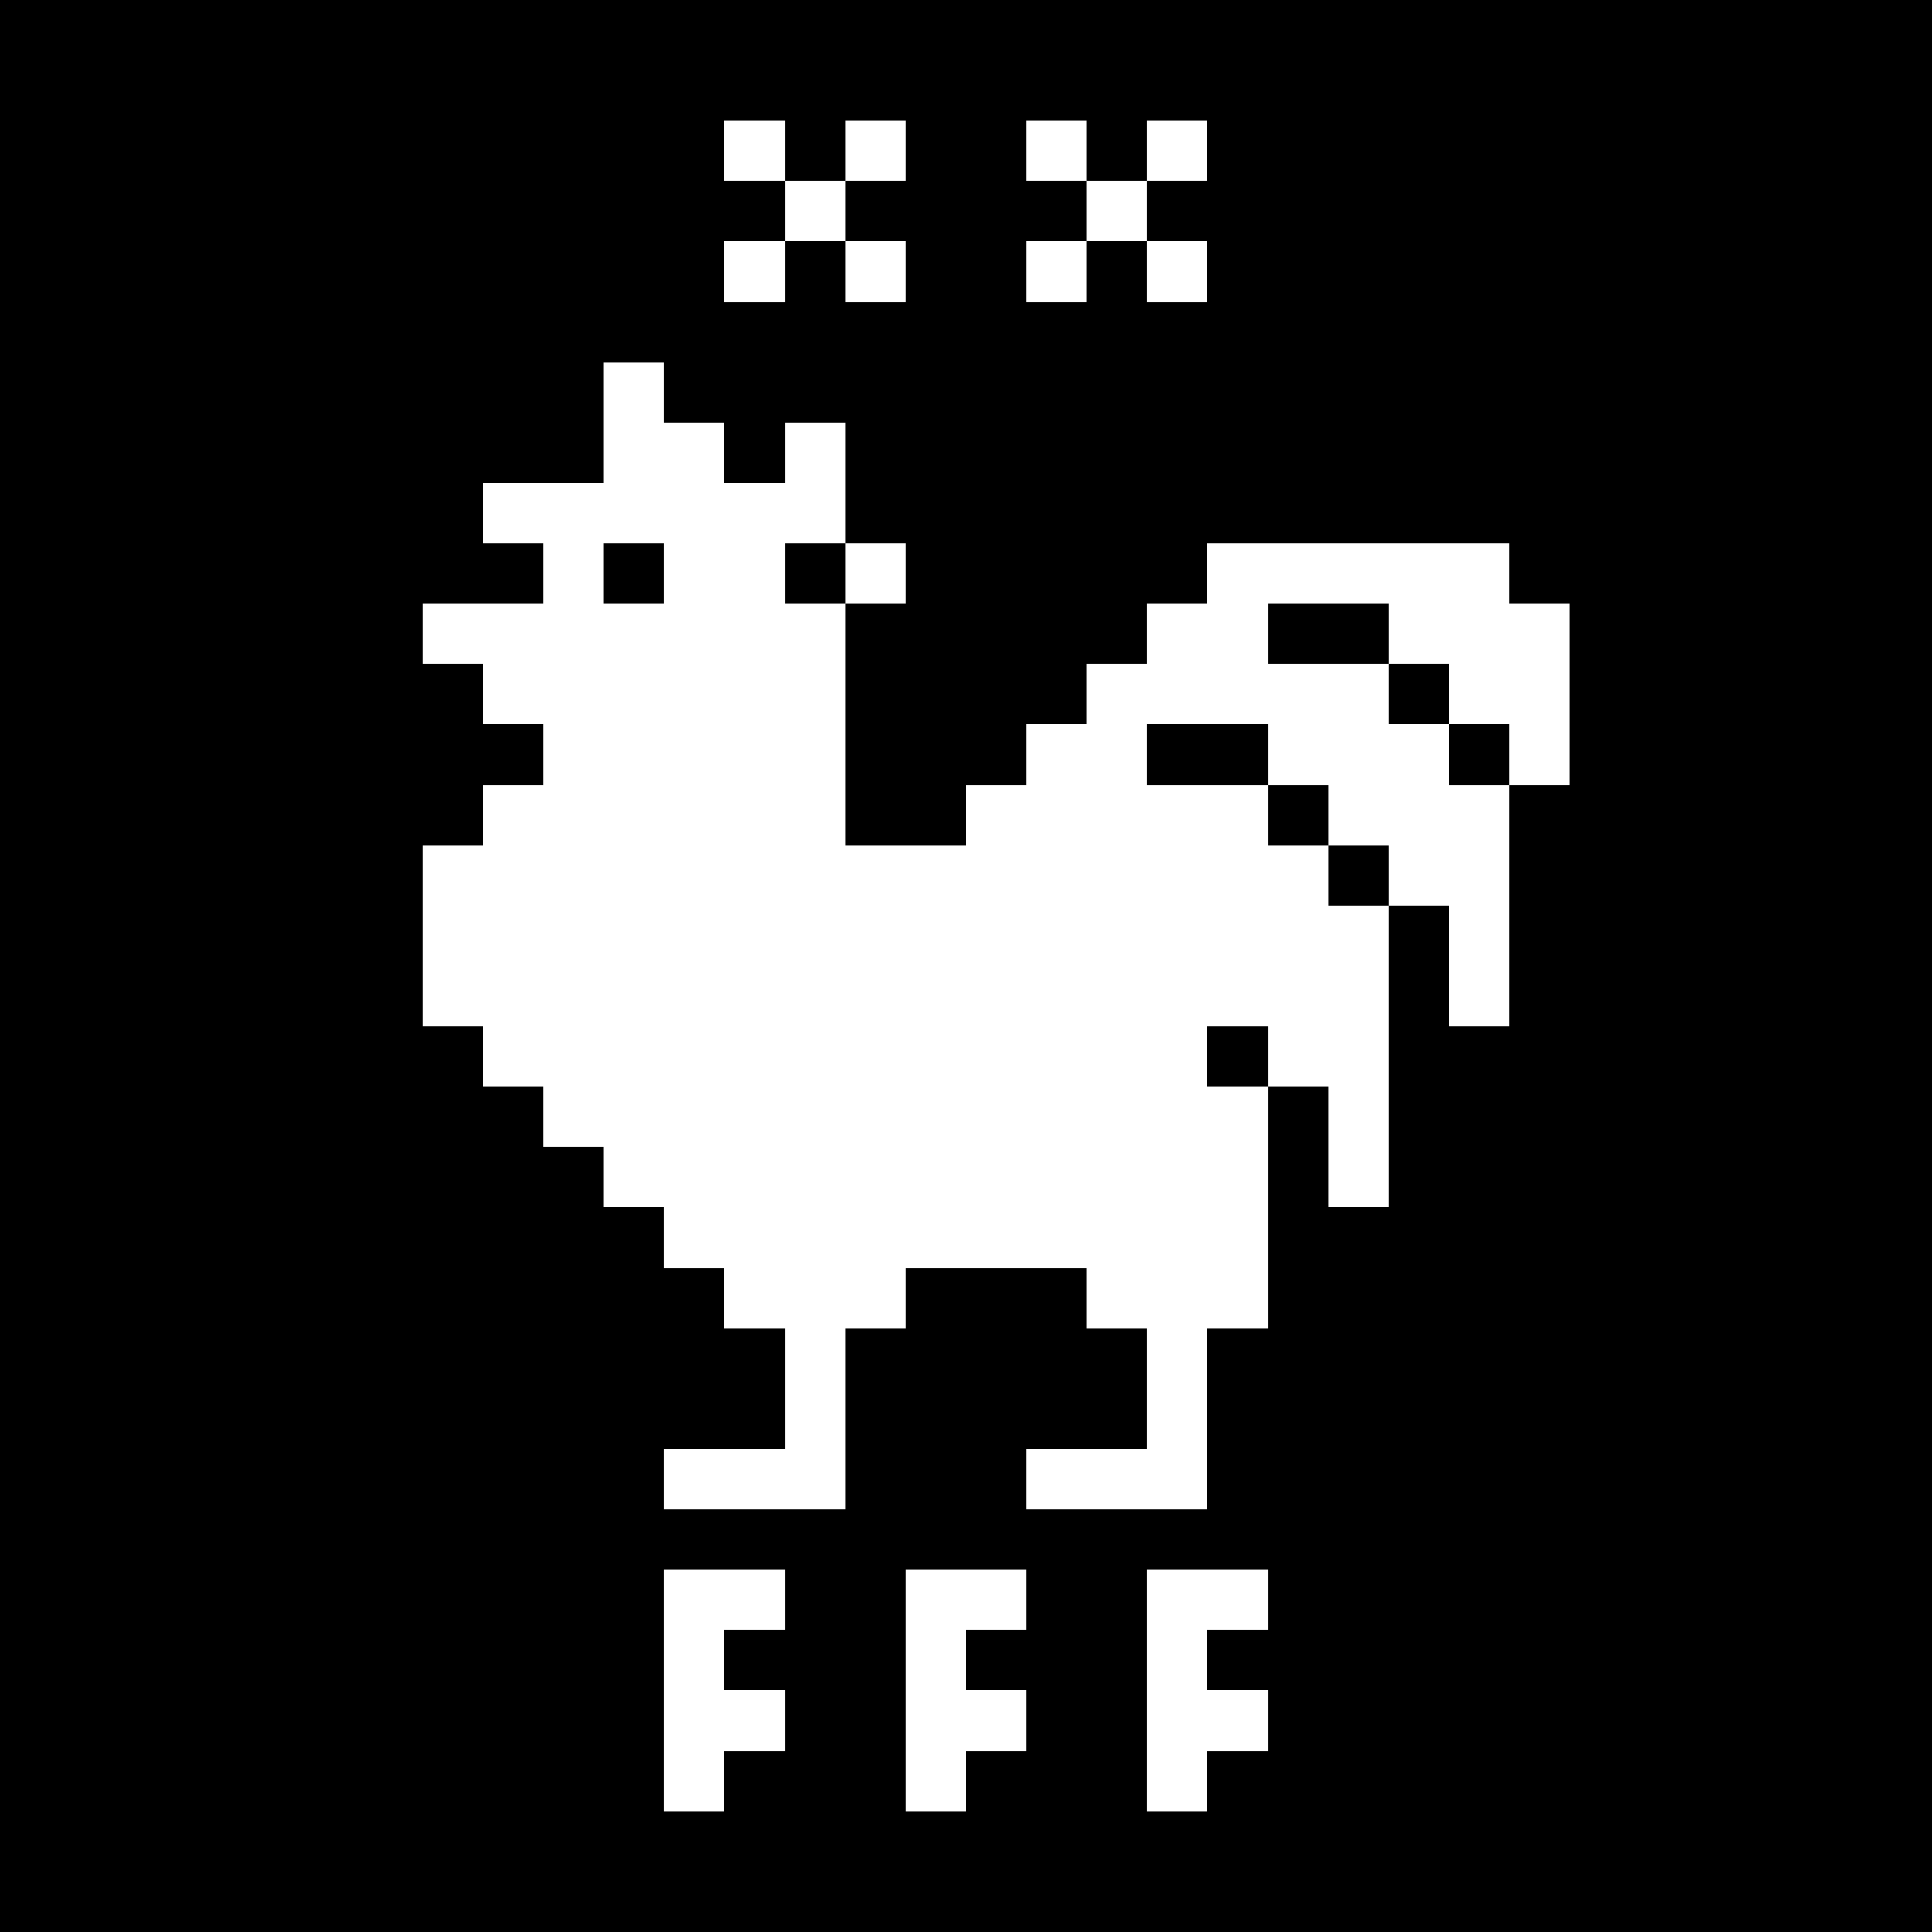
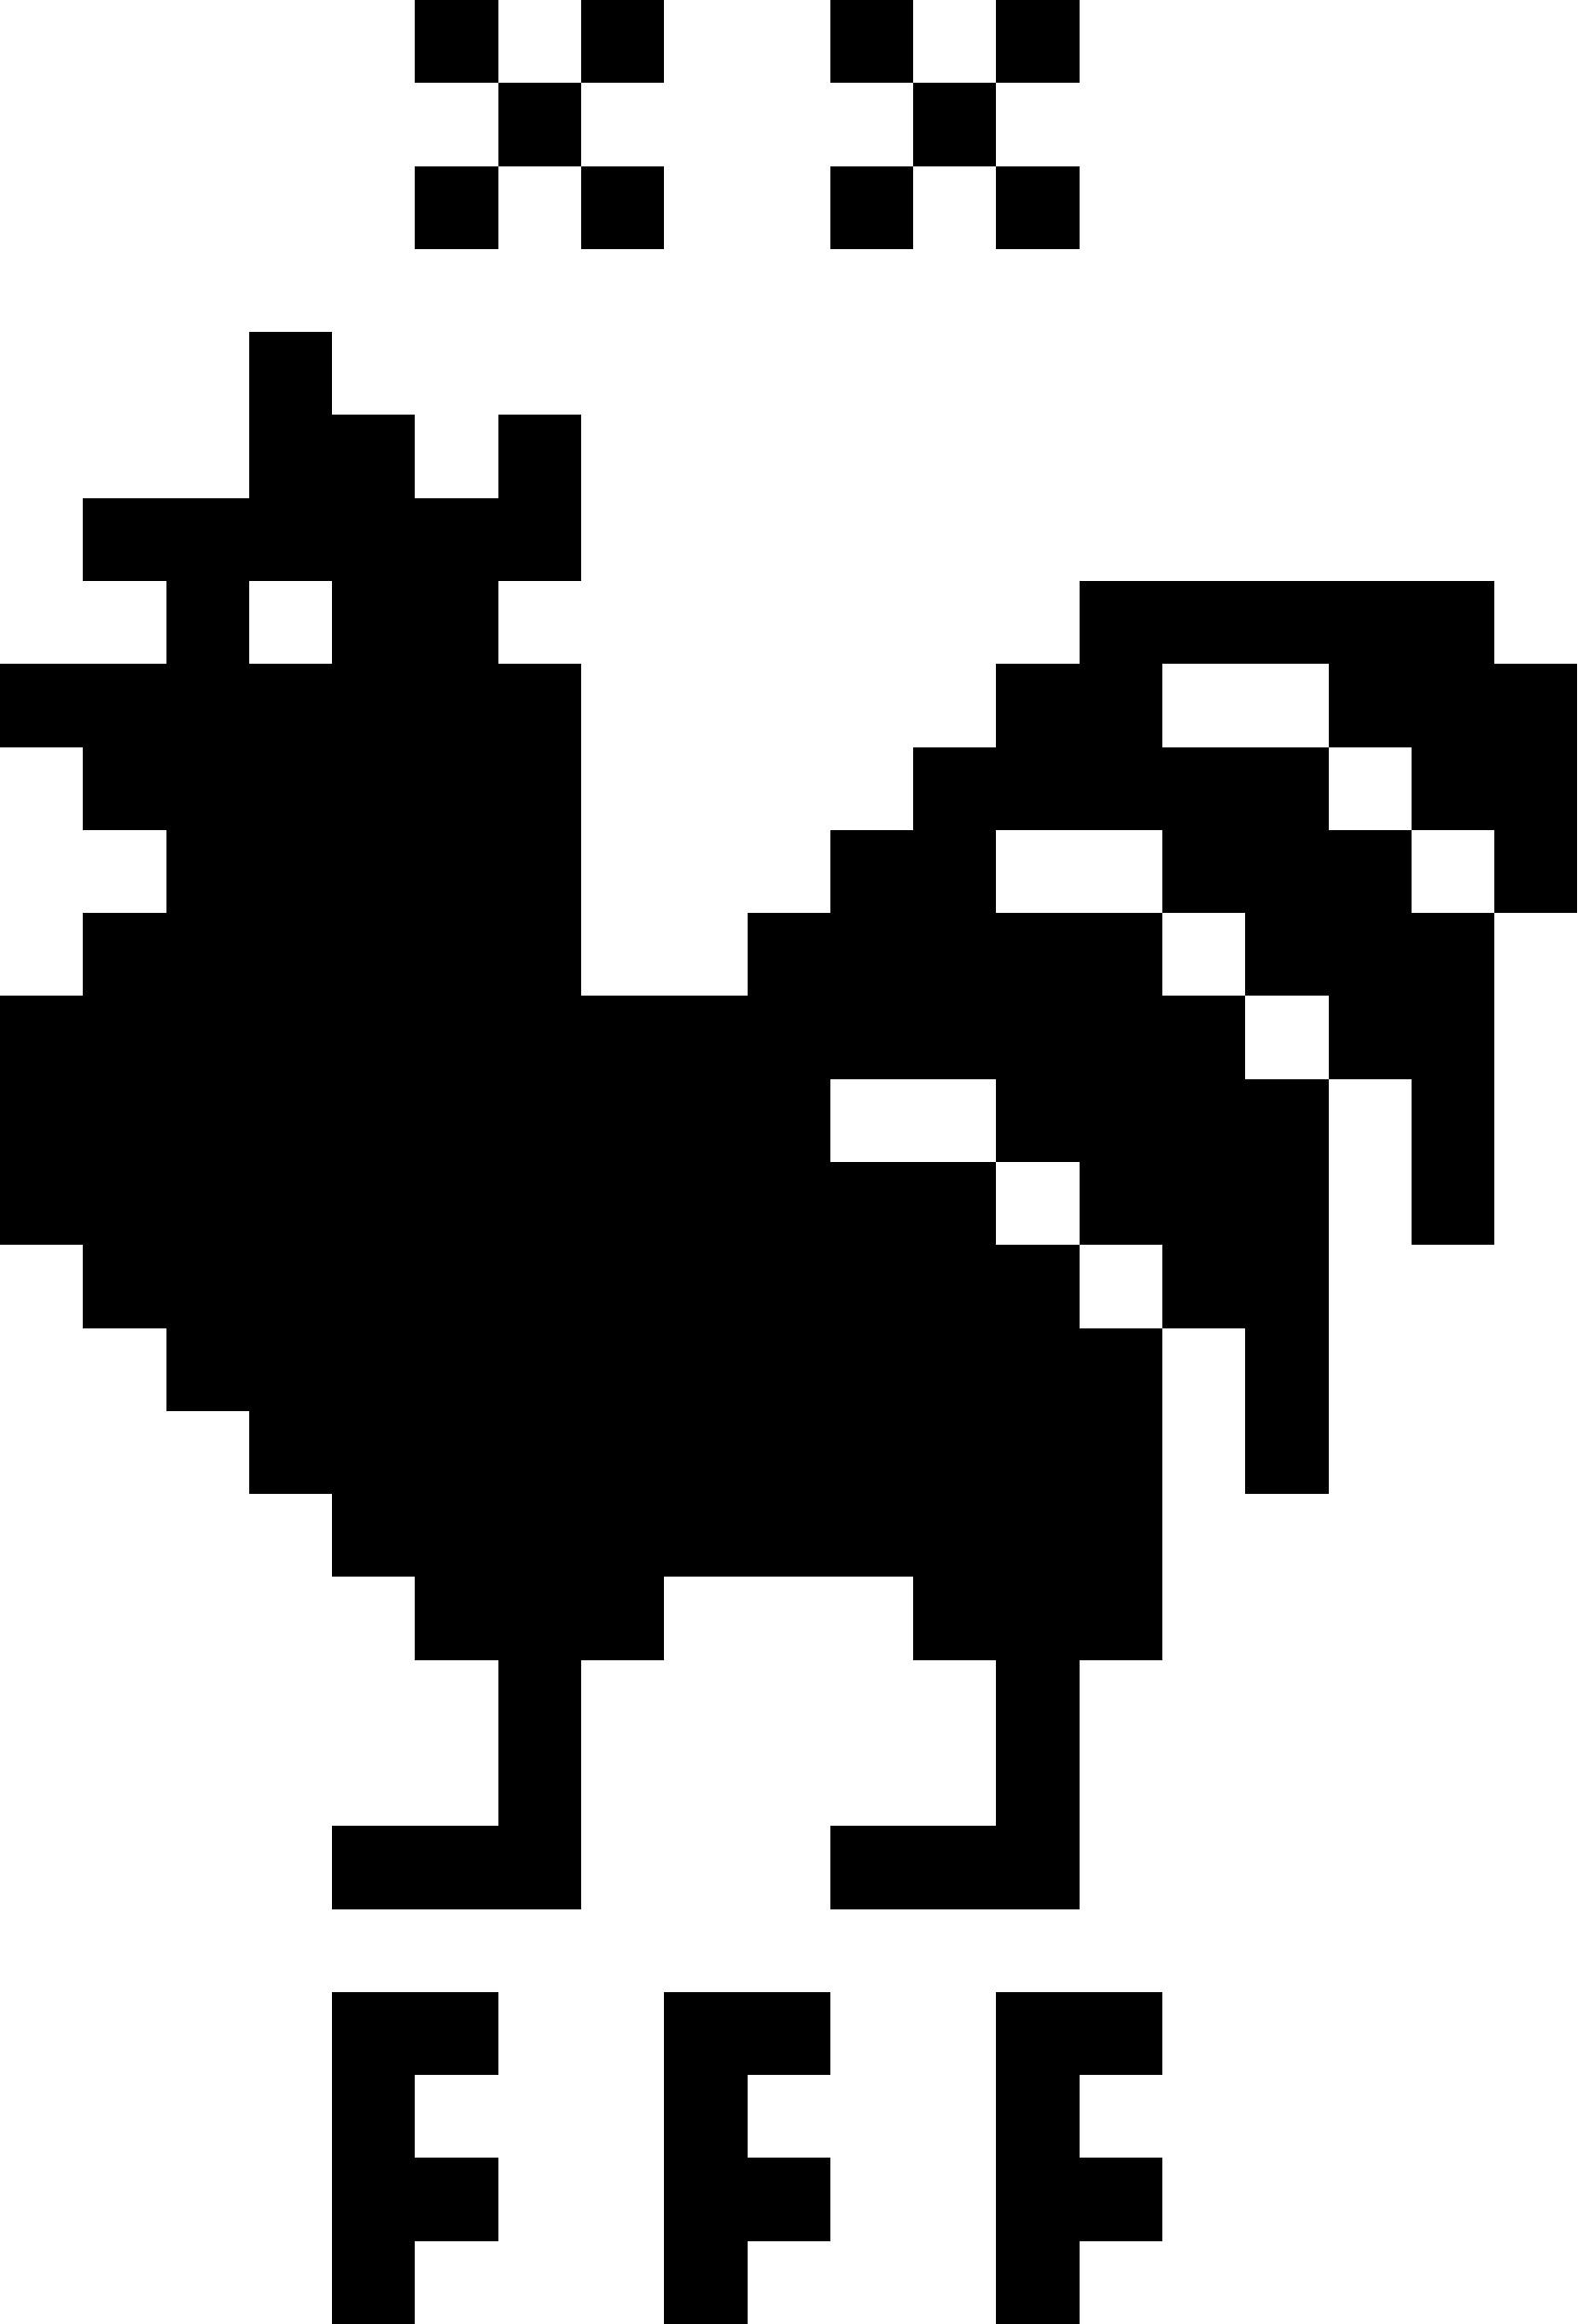
- <svg xmlns="http://www.w3.org/2000/svg" viewBox="0 0 32 32" shape-rendering="crispEdges" fill="#000000">
-   <rect x="0" y="31" width="1" height="1" />
-   <rect x="1" y="31" width="1" height="1" />
-   <rect x="2" y="31" width="1" height="1" />
-   <rect x="3" y="31" width="1" height="1" />
-   <rect x="4" y="31" width="1" height="1" />
-   <rect x="5" y="31" width="1" height="1" />
-   <rect x="6" y="31" width="1" height="1" />
-   <rect x="7" y="31" width="1" height="1" />
-   <rect x="8" y="31" width="1" height="1" />
-   <rect x="9" y="31" width="1" height="1" />
-   <rect x="10" y="31" width="1" height="1" />
-   <rect x="11" y="31" width="1" height="1" />
-   <rect x="12" y="31" width="1" height="1" />
-   <rect x="13" y="31" width="1" height="1" />
-   <rect x="14" y="31" width="1" height="1" />
-   <rect x="15" y="31" width="1" height="1" />
-   <rect x="16" y="31" width="1" height="1" />
-   <rect x="17" y="31" width="1" height="1" />
-   <rect x="18" y="31" width="1" height="1" />
-   <rect x="19" y="31" width="1" height="1" />
-   <rect x="20" y="31" width="1" height="1" />
-   <rect x="21" y="31" width="1" height="1" />
-   <rect x="22" y="31" width="1" height="1" />
-   <rect x="23" y="31" width="1" height="1" />
-   <rect x="24" y="31" width="1" height="1" />
-   <rect x="25" y="31" width="1" height="1" />
-   <rect x="26" y="31" width="1" height="1" />
-   <rect x="27" y="31" width="1" height="1" />
-   <rect x="28" y="31" width="1" height="1" />
-   <rect x="29" y="31" width="1" height="1" />
-   <rect x="30" y="31" width="1" height="1" />
-   <rect x="31" y="31" width="1" height="1" />
-   <rect x="0" y="0" width="1" height="1" />
-   <rect x="1" y="0" width="1" height="1" />
-   <rect x="2" y="0" width="1" height="1" />
-   <rect x="3" y="0" width="1" height="1" />
-   <rect x="4" y="0" width="1" height="1" />
+ <svg xmlns="http://www.w3.org/2000/svg" viewBox="0 0 19 28" shape-rendering="crispEdges" fill="#000000">
  <rect x="5" y="0" width="1" height="1" />
-   <rect x="6" y="0" width="1" height="1" />
  <rect x="7" y="0" width="1" height="1" />
-   <rect x="8" y="0" width="1" height="1" />
-   <rect x="9" y="0" width="1" height="1" />
  <rect x="10" y="0" width="1" height="1" />
-   <rect x="11" y="0" width="1" height="1" />
  <rect x="12" y="0" width="1" height="1" />
-   <rect x="13" y="0" width="1" height="1" />
-   <rect x="14" y="0" width="1" height="1" />
-   <rect x="15" y="0" width="1" height="1" />
-   <rect x="16" y="0" width="1" height="1" />
-   <rect x="17" y="0" width="1" height="1" />
-   <rect x="18" y="0" width="1" height="1" />
-   <rect x="19" y="0" width="1" height="1" />
-   <rect x="20" y="0" width="1" height="1" />
-   <rect x="21" y="0" width="1" height="1" />
-   <rect x="22" y="0" width="1" height="1" />
-   <rect x="23" y="0" width="1" height="1" />
-   <rect x="24" y="0" width="1" height="1" />
-   <rect x="25" y="0" width="1" height="1" />
-   <rect x="26" y="0" width="1" height="1" />
-   <rect x="27" y="0" width="1" height="1" />
-   <rect x="28" y="0" width="1" height="1" />
-   <rect x="29" y="0" width="1" height="1" />
-   <rect x="30" y="0" width="1" height="1" />
-   <rect x="31" y="0" width="1" height="1" />
-   <rect x="0" y="1" width="1" height="1" />
-   <rect x="1" y="1" width="1" height="1" />
-   <rect x="2" y="1" width="1" height="1" />
-   <rect x="3" y="1" width="1" height="1" />
-   <rect x="4" y="1" width="1" height="1" />
-   <rect x="5" y="1" width="1" height="1" />
  <rect x="6" y="1" width="1" height="1" />
-   <rect x="7" y="1" width="1" height="1" />
-   <rect x="8" y="1" width="1" height="1" />
-   <rect x="9" y="1" width="1" height="1" />
-   <rect x="10" y="1" width="1" height="1" />
  <rect x="11" y="1" width="1" height="1" />
-   <rect x="12" y="1" width="1" height="1" />
-   <rect x="13" y="1" width="1" height="1" />
-   <rect x="14" y="1" width="1" height="1" />
-   <rect x="15" y="1" width="1" height="1" />
-   <rect x="16" y="1" width="1" height="1" />
-   <rect x="17" y="1" width="1" height="1" />
-   <rect x="18" y="1" width="1" height="1" />
-   <rect x="19" y="1" width="1" height="1" />
-   <rect x="20" y="1" width="1" height="1" />
-   <rect x="21" y="1" width="1" height="1" />
-   <rect x="22" y="1" width="1" height="1" />
-   <rect x="23" y="1" width="1" height="1" />
-   <rect x="24" y="1" width="1" height="1" />
-   <rect x="25" y="1" width="1" height="1" />
-   <rect x="26" y="1" width="1" height="1" />
-   <rect x="27" y="1" width="1" height="1" />
-   <rect x="28" y="1" width="1" height="1" />
-   <rect x="29" y="1" width="1" height="1" />
-   <rect x="30" y="1" width="1" height="1" />
-   <rect x="31" y="1" width="1" height="1" />
-   <rect x="0" y="2" width="1" height="1" />
-   <rect x="1" y="2" width="1" height="1" />
-   <rect x="2" y="2" width="1" height="1" />
-   <rect x="3" y="2" width="1" height="1" />
-   <rect x="4" y="2" width="1" height="1" />
  <rect x="5" y="2" width="1" height="1" />
-   <rect x="6" y="2" width="1" height="1" />
  <rect x="7" y="2" width="1" height="1" />
-   <rect x="8" y="2" width="1" height="1" />
-   <rect x="9" y="2" width="1" height="1" />
  <rect x="10" y="2" width="1" height="1" />
-   <rect x="11" y="2" width="1" height="1" />
-   <rect x="13" y="2" width="1" height="1" />
-   <rect x="15" y="2" width="1" height="1" />
-   <rect x="16" y="2" width="1" height="1" />
-   <rect x="18" y="2" width="1" height="1" />
-   <rect x="20" y="2" width="1" height="1" />
-   <rect x="21" y="2" width="1" height="1" />
-   <rect x="22" y="2" width="1" height="1" />
-   <rect x="23" y="2" width="1" height="1" />
-   <rect x="24" y="2" width="1" height="1" />
-   <rect x="25" y="2" width="1" height="1" />
-   <rect x="26" y="2" width="1" height="1" />
-   <rect x="27" y="2" width="1" height="1" />
-   <rect x="28" y="2" width="1" height="1" />
-   <rect x="29" y="2" width="1" height="1" />
-   <rect x="30" y="2" width="1" height="1" />
-   <rect x="31" y="2" width="1" height="1" />
-   <rect x="0" y="3" width="1" height="1" />
-   <rect x="1" y="3" width="1" height="1" />
-   <rect x="2" y="3" width="1" height="1" />
-   <rect x="3" y="3" width="1" height="1" />
-   <rect x="4" y="3" width="1" height="1" />
-   <rect x="5" y="3" width="1" height="1" />
-   <rect x="6" y="3" width="1" height="1" />
-   <rect x="7" y="3" width="1" height="1" />
-   <rect x="8" y="3" width="1" height="1" />
-   <rect x="9" y="3" width="1" height="1" />
-   <rect x="10" y="3" width="1" height="1" />
-   <rect x="11" y="3" width="1" height="1" />
-   <rect x="12" y="3" width="1" height="1" />
-   <rect x="14" y="3" width="1" height="1" />
-   <rect x="15" y="3" width="1" height="1" />
-   <rect x="16" y="3" width="1" height="1" />
-   <rect x="17" y="3" width="1" height="1" />
-   <rect x="19" y="3" width="1" height="1" />
-   <rect x="20" y="3" width="1" height="1" />
-   <rect x="21" y="3" width="1" height="1" />
-   <rect x="22" y="3" width="1" height="1" />
-   <rect x="23" y="3" width="1" height="1" />
-   <rect x="24" y="3" width="1" height="1" />
-   <rect x="25" y="3" width="1" height="1" />
-   <rect x="26" y="3" width="1" height="1" />
-   <rect x="27" y="3" width="1" height="1" />
-   <rect x="28" y="3" width="1" height="1" />
-   <rect x="29" y="3" width="1" height="1" />
-   <rect x="30" y="3" width="1" height="1" />
-   <rect x="31" y="3" width="1" height="1" />
-   <rect x="0" y="4" width="1" height="1" />
-   <rect x="1" y="4" width="1" height="1" />
-   <rect x="2" y="4" width="1" height="1" />
+   <rect x="12" y="2" width="1" height="1" />
  <rect x="3" y="4" width="1" height="1" />
-   <rect x="4" y="4" width="1" height="1" />
-   <rect x="5" y="4" width="1" height="1" />
-   <rect x="6" y="4" width="1" height="1" />
-   <rect x="7" y="4" width="1" height="1" />
-   <rect x="8" y="4" width="1" height="1" />
-   <rect x="9" y="4" width="1" height="1" />
-   <rect x="10" y="4" width="1" height="1" />
-   <rect x="11" y="4" width="1" height="1" />
-   <rect x="13" y="4" width="1" height="1" />
-   <rect x="15" y="4" width="1" height="1" />
-   <rect x="16" y="4" width="1" height="1" />
-   <rect x="18" y="4" width="1" height="1" />
-   <rect x="20" y="4" width="1" height="1" />
-   <rect x="21" y="4" width="1" height="1" />
-   <rect x="22" y="4" width="1" height="1" />
-   <rect x="23" y="4" width="1" height="1" />
-   <rect x="24" y="4" width="1" height="1" />
-   <rect x="25" y="4" width="1" height="1" />
-   <rect x="26" y="4" width="1" height="1" />
-   <rect x="27" y="4" width="1" height="1" />
-   <rect x="28" y="4" width="1" height="1" />
-   <rect x="29" y="4" width="1" height="1" />
-   <rect x="30" y="4" width="1" height="1" />
-   <rect x="31" y="4" width="1" height="1" />
-   <rect x="0" y="5" width="1" height="1" />
-   <rect x="1" y="5" width="1" height="1" />
-   <rect x="2" y="5" width="1" height="1" />
  <rect x="3" y="5" width="1" height="1" />
  <rect x="4" y="5" width="1" height="1" />
-   <rect x="5" y="5" width="1" height="1" />
  <rect x="6" y="5" width="1" height="1" />
-   <rect x="7" y="5" width="1" height="1" />
-   <rect x="8" y="5" width="1" height="1" />
-   <rect x="9" y="5" width="1" height="1" />
-   <rect x="10" y="5" width="1" height="1" />
-   <rect x="11" y="5" width="1" height="1" />
-   <rect x="12" y="5" width="1" height="1" />
-   <rect x="13" y="5" width="1" height="1" />
-   <rect x="14" y="5" width="1" height="1" />
-   <rect x="15" y="5" width="1" height="1" />
-   <rect x="16" y="5" width="1" height="1" />
-   <rect x="17" y="5" width="1" height="1" />
-   <rect x="18" y="5" width="1" height="1" />
-   <rect x="19" y="5" width="1" height="1" />
-   <rect x="20" y="5" width="1" height="1" />
-   <rect x="21" y="5" width="1" height="1" />
-   <rect x="22" y="5" width="1" height="1" />
-   <rect x="23" y="5" width="1" height="1" />
-   <rect x="24" y="5" width="1" height="1" />
-   <rect x="25" y="5" width="1" height="1" />
-   <rect x="26" y="5" width="1" height="1" />
-   <rect x="27" y="5" width="1" height="1" />
-   <rect x="28" y="5" width="1" height="1" />
-   <rect x="29" y="5" width="1" height="1" />
-   <rect x="30" y="5" width="1" height="1" />
-   <rect x="31" y="5" width="1" height="1" />
-   <rect x="0" y="6" width="1" height="1" />
  <rect x="1" y="6" width="1" height="1" />
  <rect x="2" y="6" width="1" height="1" />
  <rect x="3" y="6" width="1" height="1" />
  <rect x="4" y="6" width="1" height="1" />
  <rect x="5" y="6" width="1" height="1" />
  <rect x="6" y="6" width="1" height="1" />
-   <rect x="7" y="6" width="1" height="1" />
-   <rect x="8" y="6" width="1" height="1" />
-   <rect x="9" y="6" width="1" height="1" />
-   <rect x="11" y="6" width="1" height="1" />
-   <rect x="12" y="6" width="1" height="1" />
-   <rect x="13" y="6" width="1" height="1" />
-   <rect x="14" y="6" width="1" height="1" />
-   <rect x="15" y="6" width="1" height="1" />
-   <rect x="16" y="6" width="1" height="1" />
-   <rect x="17" y="6" width="1" height="1" />
-   <rect x="18" y="6" width="1" height="1" />
-   <rect x="19" y="6" width="1" height="1" />
-   <rect x="20" y="6" width="1" height="1" />
-   <rect x="21" y="6" width="1" height="1" />
-   <rect x="22" y="6" width="1" height="1" />
-   <rect x="23" y="6" width="1" height="1" />
-   <rect x="24" y="6" width="1" height="1" />
-   <rect x="25" y="6" width="1" height="1" />
-   <rect x="26" y="6" width="1" height="1" />
-   <rect x="27" y="6" width="1" height="1" />
-   <rect x="28" y="6" width="1" height="1" />
-   <rect x="29" y="6" width="1" height="1" />
-   <rect x="30" y="6" width="1" height="1" />
-   <rect x="31" y="6" width="1" height="1" />
-   <rect x="0" y="7" width="1" height="1" />
-   <rect x="1" y="7" width="1" height="1" />
  <rect x="2" y="7" width="1" height="1" />
-   <rect x="3" y="7" width="1" height="1" />
+   <rect x="5" y="7" width="1" height="1" />
  <rect x="4" y="7" width="1" height="1" />
-   <rect x="5" y="7" width="1" height="1" />
-   <rect x="6" y="7" width="1" height="1" />
-   <rect x="7" y="7" width="1" height="1" />
-   <rect x="8" y="7" width="1" height="1" />
-   <rect x="9" y="7" width="1" height="1" />
-   <rect x="12" y="7" width="1" height="1" />
+   <rect x="13" y="7" width="1" height="1" />
  <rect x="14" y="7" width="1" height="1" />
  <rect x="15" y="7" width="1" height="1" />
  <rect x="16" y="7" width="1" height="1" />
  <rect x="17" y="7" width="1" height="1" />
-   <rect x="18" y="7" width="1" height="1" />
-   <rect x="19" y="7" width="1" height="1" />
-   <rect x="20" y="7" width="1" height="1" />
-   <rect x="21" y="7" width="1" height="1" />
-   <rect x="22" y="7" width="1" height="1" />
-   <rect x="23" y="7" width="1" height="1" />
-   <rect x="24" y="7" width="1" height="1" />
-   <rect x="25" y="7" width="1" height="1" />
-   <rect x="26" y="7" width="1" height="1" />
-   <rect x="27" y="7" width="1" height="1" />
-   <rect x="28" y="7" width="1" height="1" />
-   <rect x="29" y="7" width="1" height="1" />
-   <rect x="30" y="7" width="1" height="1" />
-   <rect x="31" y="7" width="1" height="1" />
  <rect x="0" y="8" width="1" height="1" />
  <rect x="1" y="8" width="1" height="1" />
  <rect x="2" y="8" width="1" height="1" />
  <rect x="3" y="8" width="1" height="1" />
  <rect x="4" y="8" width="1" height="1" />
  <rect x="5" y="8" width="1" height="1" />
  <rect x="6" y="8" width="1" height="1" />
-   <rect x="7" y="8" width="1" height="1" />
-   <rect x="14" y="8" width="1" height="1" />
-   <rect x="15" y="8" width="1" height="1" />
+   <rect x="12" y="8" width="1" height="1" />
+   <rect x="13" y="8" width="1" height="1" />
  <rect x="16" y="8" width="1" height="1" />
  <rect x="17" y="8" width="1" height="1" />
  <rect x="18" y="8" width="1" height="1" />
-   <rect x="19" y="8" width="1" height="1" />
-   <rect x="20" y="8" width="1" height="1" />
-   <rect x="21" y="8" width="1" height="1" />
-   <rect x="22" y="8" width="1" height="1" />
-   <rect x="23" y="8" width="1" height="1" />
-   <rect x="24" y="8" width="1" height="1" />
-   <rect x="25" y="8" width="1" height="1" />
-   <rect x="26" y="8" width="1" height="1" />
-   <rect x="27" y="8" width="1" height="1" />
-   <rect x="28" y="8" width="1" height="1" />
-   <rect x="29" y="8" width="1" height="1" />
-   <rect x="30" y="8" width="1" height="1" />
-   <rect x="31" y="8" width="1" height="1" />
-   <rect x="0" y="9" width="1" height="1" />
  <rect x="1" y="9" width="1" height="1" />
  <rect x="2" y="9" width="1" height="1" />
  <rect x="3" y="9" width="1" height="1" />
  <rect x="4" y="9" width="1" height="1" />
  <rect x="5" y="9" width="1" height="1" />
  <rect x="6" y="9" width="1" height="1" />
-   <rect x="7" y="9" width="1" height="1" />
-   <rect x="8" y="9" width="1" height="1" />
-   <rect x="10" y="9" width="1" height="1" />
+   <rect x="11" y="9" width="1" height="1" />
+   <rect x="12" y="9" width="1" height="1" />
  <rect x="13" y="9" width="1" height="1" />
+   <rect x="14" y="9" width="1" height="1" />
  <rect x="15" y="9" width="1" height="1" />
-   <rect x="16" y="9" width="1" height="1" />
  <rect x="17" y="9" width="1" height="1" />
  <rect x="18" y="9" width="1" height="1" />
-   <rect x="19" y="9" width="1" height="1" />
-   <rect x="25" y="9" width="1" height="1" />
-   <rect x="26" y="9" width="1" height="1" />
-   <rect x="27" y="9" width="1" height="1" />
-   <rect x="28" y="9" width="1" height="1" />
-   <rect x="29" y="9" width="1" height="1" />
-   <rect x="30" y="9" width="1" height="1" />
-   <rect x="31" y="9" width="1" height="1" />
-   <rect x="0" y="10" width="1" height="1" />
-   <rect x="1" y="10" width="1" height="1" />
  <rect x="2" y="10" width="1" height="1" />
  <rect x="3" y="10" width="1" height="1" />
  <rect x="4" y="10" width="1" height="1" />
  <rect x="5" y="10" width="1" height="1" />
  <rect x="6" y="10" width="1" height="1" />
+   <rect x="10" y="10" width="1" height="1" />
+   <rect x="11" y="10" width="1" height="1" />
  <rect x="14" y="10" width="1" height="1" />
  <rect x="15" y="10" width="1" height="1" />
  <rect x="16" y="10" width="1" height="1" />
-   <rect x="17" y="10" width="1" height="1" />
  <rect x="18" y="10" width="1" height="1" />
-   <rect x="21" y="10" width="1" height="1" />
-   <rect x="22" y="10" width="1" height="1" />
-   <rect x="26" y="10" width="1" height="1" />
-   <rect x="27" y="10" width="1" height="1" />
-   <rect x="28" y="10" width="1" height="1" />
-   <rect x="29" y="10" width="1" height="1" />
-   <rect x="30" y="10" width="1" height="1" />
-   <rect x="31" y="10" width="1" height="1" />
-   <rect x="0" y="11" width="1" height="1" />
  <rect x="1" y="11" width="1" height="1" />
  <rect x="2" y="11" width="1" height="1" />
  <rect x="3" y="11" width="1" height="1" />
  <rect x="4" y="11" width="1" height="1" />
  <rect x="5" y="11" width="1" height="1" />
  <rect x="6" y="11" width="1" height="1" />
-   <rect x="7" y="11" width="1" height="1" />
-   <rect x="14" y="11" width="1" height="1" />
+   <rect x="9" y="11" width="1" height="1" />
+   <rect x="10" y="11" width="1" height="1" />
+   <rect x="11" y="11" width="1" height="1" />
+   <rect x="12" y="11" width="1" height="1" />
+   <rect x="13" y="11" width="1" height="1" />
  <rect x="15" y="11" width="1" height="1" />
  <rect x="16" y="11" width="1" height="1" />
  <rect x="17" y="11" width="1" height="1" />
-   <rect x="23" y="11" width="1" height="1" />
-   <rect x="26" y="11" width="1" height="1" />
-   <rect x="27" y="11" width="1" height="1" />
-   <rect x="28" y="11" width="1" height="1" />
-   <rect x="29" y="11" width="1" height="1" />
-   <rect x="30" y="11" width="1" height="1" />
-   <rect x="31" y="11" width="1" height="1" />
  <rect x="0" y="12" width="1" height="1" />
  <rect x="1" y="12" width="1" height="1" />
  <rect x="2" y="12" width="1" height="1" />
  <rect x="3" y="12" width="1" height="1" />
  <rect x="4" y="12" width="1" height="1" />
  <rect x="5" y="12" width="1" height="1" />
  <rect x="6" y="12" width="1" height="1" />
  <rect x="7" y="12" width="1" height="1" />
  <rect x="8" y="12" width="1" height="1" />
+   <rect x="9" y="12" width="1" height="1" />
+   <rect x="10" y="12" width="1" height="1" />
+   <rect x="11" y="12" width="1" height="1" />
+   <rect x="12" y="12" width="1" height="1" />
+   <rect x="13" y="12" width="1" height="1" />
  <rect x="14" y="12" width="1" height="1" />
-   <rect x="15" y="12" width="1" height="1" />
  <rect x="16" y="12" width="1" height="1" />
-   <rect x="19" y="12" width="1" height="1" />
-   <rect x="20" y="12" width="1" height="1" />
-   <rect x="24" y="12" width="1" height="1" />
-   <rect x="26" y="12" width="1" height="1" />
-   <rect x="27" y="12" width="1" height="1" />
-   <rect x="28" y="12" width="1" height="1" />
-   <rect x="29" y="12" width="1" height="1" />
-   <rect x="30" y="12" width="1" height="1" />
-   <rect x="31" y="12" width="1" height="1" />
+   <rect x="17" y="12" width="1" height="1" />
  <rect x="0" y="13" width="1" height="1" />
  <rect x="1" y="13" width="1" height="1" />
  <rect x="2" y="13" width="1" height="1" />
  <rect x="3" y="13" width="1" height="1" />
  <rect x="4" y="13" width="1" height="1" />
  <rect x="5" y="13" width="1" height="1" />
  <rect x="6" y="13" width="1" height="1" />
  <rect x="7" y="13" width="1" height="1" />
+   <rect x="8" y="13" width="1" height="1" />
+   <rect x="9" y="13" width="1" height="1" />
+   <rect x="12" y="13" width="1" height="1" />
+   <rect x="13" y="13" width="1" height="1" />
  <rect x="14" y="13" width="1" height="1" />
  <rect x="15" y="13" width="1" height="1" />
-   <rect x="21" y="13" width="1" height="1" />
-   <rect x="25" y="13" width="1" height="1" />
-   <rect x="26" y="13" width="1" height="1" />
-   <rect x="27" y="13" width="1" height="1" />
-   <rect x="28" y="13" width="1" height="1" />
-   <rect x="29" y="13" width="1" height="1" />
-   <rect x="30" y="13" width="1" height="1" />
-   <rect x="31" y="13" width="1" height="1" />
+   <rect x="17" y="13" width="1" height="1" />
  <rect x="0" y="14" width="1" height="1" />
  <rect x="1" y="14" width="1" height="1" />
  <rect x="2" y="14" width="1" height="1" />
  <rect x="3" y="14" width="1" height="1" />
  <rect x="4" y="14" width="1" height="1" />
  <rect x="5" y="14" width="1" height="1" />
  <rect x="6" y="14" width="1" height="1" />
-   <rect x="22" y="14" width="1" height="1" />
-   <rect x="25" y="14" width="1" height="1" />
-   <rect x="26" y="14" width="1" height="1" />
-   <rect x="27" y="14" width="1" height="1" />
-   <rect x="28" y="14" width="1" height="1" />
-   <rect x="29" y="14" width="1" height="1" />
-   <rect x="30" y="14" width="1" height="1" />
-   <rect x="31" y="14" width="1" height="1" />
-   <rect x="0" y="15" width="1" height="1" />
+   <rect x="7" y="14" width="1" height="1" />
+   <rect x="8" y="14" width="1" height="1" />
+   <rect x="9" y="14" width="1" height="1" />
+   <rect x="10" y="14" width="1" height="1" />
+   <rect x="11" y="14" width="1" height="1" />
+   <rect x="13" y="14" width="1" height="1" />
+   <rect x="14" y="14" width="1" height="1" />
+   <rect x="15" y="14" width="1" height="1" />
+   <rect x="17" y="14" width="1" height="1" />
  <rect x="1" y="15" width="1" height="1" />
  <rect x="2" y="15" width="1" height="1" />
  <rect x="3" y="15" width="1" height="1" />
  <rect x="4" y="15" width="1" height="1" />
  <rect x="5" y="15" width="1" height="1" />
  <rect x="6" y="15" width="1" height="1" />
-   <rect x="23" y="15" width="1" height="1" />
-   <rect x="25" y="15" width="1" height="1" />
-   <rect x="26" y="15" width="1" height="1" />
-   <rect x="27" y="15" width="1" height="1" />
-   <rect x="28" y="15" width="1" height="1" />
-   <rect x="29" y="15" width="1" height="1" />
-   <rect x="30" y="15" width="1" height="1" />
-   <rect x="31" y="15" width="1" height="1" />
-   <rect x="0" y="16" width="1" height="1" />
-   <rect x="1" y="16" width="1" height="1" />
+   <rect x="7" y="15" width="1" height="1" />
+   <rect x="8" y="15" width="1" height="1" />
+   <rect x="9" y="15" width="1" height="1" />
+   <rect x="10" y="15" width="1" height="1" />
+   <rect x="11" y="15" width="1" height="1" />
+   <rect x="12" y="15" width="1" height="1" />
+   <rect x="14" y="15" width="1" height="1" />
+   <rect x="15" y="15" width="1" height="1" />
  <rect x="2" y="16" width="1" height="1" />
  <rect x="3" y="16" width="1" height="1" />
  <rect x="4" y="16" width="1" height="1" />
  <rect x="5" y="16" width="1" height="1" />
  <rect x="6" y="16" width="1" height="1" />
-   <rect x="23" y="16" width="1" height="1" />
-   <rect x="25" y="16" width="1" height="1" />
-   <rect x="26" y="16" width="1" height="1" />
-   <rect x="27" y="16" width="1" height="1" />
-   <rect x="28" y="16" width="1" height="1" />
-   <rect x="29" y="16" width="1" height="1" />
-   <rect x="30" y="16" width="1" height="1" />
-   <rect x="31" y="16" width="1" height="1" />
-   <rect x="0" y="17" width="1" height="1" />
-   <rect x="1" y="17" width="1" height="1" />
-   <rect x="2" y="17" width="1" height="1" />
+   <rect x="7" y="16" width="1" height="1" />
+   <rect x="8" y="16" width="1" height="1" />
+   <rect x="9" y="16" width="1" height="1" />
+   <rect x="10" y="16" width="1" height="1" />
+   <rect x="11" y="16" width="1" height="1" />
+   <rect x="12" y="16" width="1" height="1" />
+   <rect x="15" y="16" width="1" height="1" />
  <rect x="3" y="17" width="1" height="1" />
  <rect x="4" y="17" width="1" height="1" />
  <rect x="5" y="17" width="1" height="1" />
  <rect x="6" y="17" width="1" height="1" />
  <rect x="7" y="17" width="1" height="1" />
-   <rect x="23" y="17" width="1" height="1" />
-   <rect x="24" y="17" width="1" height="1" />
-   <rect x="25" y="17" width="1" height="1" />
-   <rect x="26" y="17" width="1" height="1" />
-   <rect x="27" y="17" width="1" height="1" />
-   <rect x="28" y="17" width="1" height="1" />
-   <rect x="29" y="17" width="1" height="1" />
-   <rect x="30" y="17" width="1" height="1" />
-   <rect x="31" y="17" width="1" height="1" />
-   <rect x="0" y="18" width="1" height="1" />
-   <rect x="1" y="18" width="1" height="1" />
-   <rect x="2" y="18" width="1" height="1" />
-   <rect x="3" y="18" width="1" height="1" />
+   <rect x="8" y="17" width="1" height="1" />
+   <rect x="9" y="17" width="1" height="1" />
+   <rect x="10" y="17" width="1" height="1" />
+   <rect x="11" y="17" width="1" height="1" />
+   <rect x="12" y="17" width="1" height="1" />
+   <rect x="13" y="16" width="1" height="1" />
+   <rect x="13" y="17" width="1" height="1" />
+   <rect x="15" y="17" width="1" height="1" />
  <rect x="4" y="18" width="1" height="1" />
  <rect x="5" y="18" width="1" height="1" />
  <rect x="6" y="18" width="1" height="1" />
  <rect x="7" y="18" width="1" height="1" />
  <rect x="8" y="18" width="1" height="1" />
-   <rect x="21" y="18" width="1" height="1" />
-   <rect x="23" y="18" width="1" height="1" />
-   <rect x="24" y="18" width="1" height="1" />
-   <rect x="25" y="18" width="1" height="1" />
-   <rect x="26" y="18" width="1" height="1" />
-   <rect x="27" y="18" width="1" height="1" />
-   <rect x="28" y="18" width="1" height="1" />
-   <rect x="29" y="18" width="1" height="1" />
-   <rect x="30" y="18" width="1" height="1" />
-   <rect x="31" y="18" width="1" height="1" />
-   <rect x="0" y="19" width="1" height="1" />
-   <rect x="1" y="19" width="1" height="1" />
-   <rect x="2" y="19" width="1" height="1" />
-   <rect x="3" y="19" width="1" height="1" />
-   <rect x="4" y="19" width="1" height="1" />
+   <rect x="9" y="18" width="1" height="1" />
+   <rect x="10" y="18" width="1" height="1" />
+   <rect x="11" y="18" width="1" height="1" />
+   <rect x="12" y="18" width="1" height="1" />
+   <rect x="13" y="18" width="1" height="1" />
  <rect x="5" y="19" width="1" height="1" />
  <rect x="6" y="19" width="1" height="1" />
  <rect x="7" y="19" width="1" height="1" />
-   <rect x="8" y="19" width="1" height="1" />
-   <rect x="9" y="19" width="1" height="1" />
-   <rect x="21" y="19" width="1" height="1" />
-   <rect x="20" y="17" width="1" height="1" />
-   <rect x="23" y="19" width="1" height="1" />
-   <rect x="24" y="19" width="1" height="1" />
-   <rect x="25" y="19" width="1" height="1" />
-   <rect x="26" y="19" width="1" height="1" />
-   <rect x="27" y="19" width="1" height="1" />
-   <rect x="28" y="19" width="1" height="1" />
-   <rect x="29" y="19" width="1" height="1" />
-   <rect x="30" y="19" width="1" height="1" />
-   <rect x="31" y="19" width="1" height="1" />
-   <rect x="0" y="20" width="1" height="1" />
-   <rect x="1" y="20" width="1" height="1" />
-   <rect x="2" y="20" width="1" height="1" />
-   <rect x="3" y="20" width="1" height="1" />
-   <rect x="4" y="20" width="1" height="1" />
-   <rect x="5" y="20" width="1" height="1" />
+   <rect x="11" y="19" width="1" height="1" />
+   <rect x="12" y="19" width="1" height="1" />
+   <rect x="13" y="19" width="1" height="1" />
  <rect x="6" y="20" width="1" height="1" />
-   <rect x="7" y="20" width="1" height="1" />
-   <rect x="8" y="20" width="1" height="1" />
-   <rect x="9" y="20" width="1" height="1" />
-   <rect x="10" y="20" width="1" height="1" />
-   <rect x="21" y="20" width="1" height="1" />
-   <rect x="22" y="20" width="1" height="1" />
-   <rect x="23" y="20" width="1" height="1" />
-   <rect x="24" y="20" width="1" height="1" />
-   <rect x="25" y="20" width="1" height="1" />
-   <rect x="26" y="20" width="1" height="1" />
-   <rect x="27" y="20" width="1" height="1" />
-   <rect x="28" y="20" width="1" height="1" />
-   <rect x="29" y="20" width="1" height="1" />
-   <rect x="30" y="20" width="1" height="1" />
-   <rect x="31" y="20" width="1" height="1" />
-   <rect x="0" y="21" width="1" height="1" />
-   <rect x="1" y="21" width="1" height="1" />
-   <rect x="2" y="21" width="1" height="1" />
-   <rect x="3" y="21" width="1" height="1" />
-   <rect x="4" y="21" width="1" height="1" />
-   <rect x="5" y="21" width="1" height="1" />
+   <rect x="12" y="20" width="1" height="1" />
  <rect x="6" y="21" width="1" height="1" />
-   <rect x="7" y="21" width="1" height="1" />
-   <rect x="8" y="21" width="1" height="1" />
-   <rect x="9" y="21" width="1" height="1" />
-   <rect x="10" y="21" width="1" height="1" />
-   <rect x="11" y="21" width="1" height="1" />
-   <rect x="15" y="21" width="1" height="1" />
-   <rect x="16" y="21" width="1" height="1" />
-   <rect x="17" y="21" width="1" height="1" />
-   <rect x="21" y="21" width="1" height="1" />
-   <rect x="22" y="21" width="1" height="1" />
-   <rect x="23" y="21" width="1" height="1" />
-   <rect x="24" y="21" width="1" height="1" />
-   <rect x="25" y="21" width="1" height="1" />
-   <rect x="26" y="21" width="1" height="1" />
-   <rect x="27" y="21" width="1" height="1" />
-   <rect x="28" y="21" width="1" height="1" />
-   <rect x="29" y="21" width="1" height="1" />
-   <rect x="30" y="21" width="1" height="1" />
-   <rect x="31" y="21" width="1" height="1" />
-   <rect x="0" y="22" width="1" height="1" />
-   <rect x="1" y="22" width="1" height="1" />
-   <rect x="2" y="22" width="1" height="1" />
-   <rect x="3" y="22" width="1" height="1" />
+   <rect x="12" y="21" width="1" height="1" />
  <rect x="4" y="22" width="1" height="1" />
  <rect x="5" y="22" width="1" height="1" />
  <rect x="6" y="22" width="1" height="1" />
-   <rect x="7" y="22" width="1" height="1" />
-   <rect x="8" y="22" width="1" height="1" />
-   <rect x="9" y="22" width="1" height="1" />
  <rect x="10" y="22" width="1" height="1" />
  <rect x="11" y="22" width="1" height="1" />
  <rect x="12" y="22" width="1" height="1" />
-   <rect x="14" y="22" width="1" height="1" />
-   <rect x="15" y="22" width="1" height="1" />
-   <rect x="16" y="22" width="1" height="1" />
-   <rect x="17" y="22" width="1" height="1" />
-   <rect x="18" y="22" width="1" height="1" />
-   <rect x="20" y="22" width="1" height="1" />
-   <rect x="21" y="22" width="1" height="1" />
-   <rect x="22" y="22" width="1" height="1" />
-   <rect x="23" y="22" width="1" height="1" />
-   <rect x="24" y="22" width="1" height="1" />
-   <rect x="25" y="22" width="1" height="1" />
-   <rect x="26" y="22" width="1" height="1" />
-   <rect x="27" y="22" width="1" height="1" />
-   <rect x="28" y="22" width="1" height="1" />
-   <rect x="29" y="22" width="1" height="1" />
-   <rect x="30" y="22" width="1" height="1" />
-   <rect x="31" y="22" width="1" height="1" />
-   <rect x="0" y="23" width="1" height="1" />
-   <rect x="1" y="23" width="1" height="1" />
-   <rect x="2" y="23" width="1" height="1" />
-   <rect x="3" y="23" width="1" height="1" />
-   <rect x="4" y="23" width="1" height="1" />
-   <rect x="5" y="23" width="1" height="1" />
-   <rect x="6" y="23" width="1" height="1" />
-   <rect x="7" y="23" width="1" height="1" />
-   <rect x="8" y="23" width="1" height="1" />
-   <rect x="9" y="23" width="1" height="1" />
-   <rect x="10" y="23" width="1" height="1" />
-   <rect x="11" y="23" width="1" height="1" />
-   <rect x="12" y="23" width="1" height="1" />
-   <rect x="14" y="23" width="1" height="1" />
-   <rect x="15" y="23" width="1" height="1" />
-   <rect x="16" y="23" width="1" height="1" />
-   <rect x="17" y="23" width="1" height="1" />
-   <rect x="18" y="23" width="1" height="1" />
-   <rect x="20" y="23" width="1" height="1" />
-   <rect x="21" y="23" width="1" height="1" />
-   <rect x="22" y="23" width="1" height="1" />
-   <rect x="23" y="23" width="1" height="1" />
-   <rect x="24" y="23" width="1" height="1" />
-   <rect x="25" y="23" width="1" height="1" />
-   <rect x="26" y="23" width="1" height="1" />
-   <rect x="27" y="23" width="1" height="1" />
-   <rect x="28" y="23" width="1" height="1" />
-   <rect x="29" y="23" width="1" height="1" />
-   <rect x="30" y="23" width="1" height="1" />
-   <rect x="31" y="23" width="1" height="1" />
-   <rect x="0" y="24" width="1" height="1" />
-   <rect x="1" y="24" width="1" height="1" />
-   <rect x="2" y="24" width="1" height="1" />
-   <rect x="3" y="24" width="1" height="1" />
  <rect x="4" y="24" width="1" height="1" />
  <rect x="5" y="24" width="1" height="1" />
-   <rect x="6" y="24" width="1" height="1" />
-   <rect x="7" y="24" width="1" height="1" />
  <rect x="8" y="24" width="1" height="1" />
  <rect x="9" y="24" width="1" height="1" />
-   <rect x="10" y="24" width="1" height="1" />
-   <rect x="14" y="24" width="1" height="1" />
-   <rect x="15" y="24" width="1" height="1" />
-   <rect x="16" y="24" width="1" height="1" />
-   <rect x="20" y="24" width="1" height="1" />
-   <rect x="21" y="24" width="1" height="1" />
-   <rect x="22" y="24" width="1" height="1" />
-   <rect x="23" y="24" width="1" height="1" />
-   <rect x="24" y="24" width="1" height="1" />
-   <rect x="25" y="24" width="1" height="1" />
-   <rect x="26" y="24" width="1" height="1" />
-   <rect x="27" y="24" width="1" height="1" />
-   <rect x="28" y="24" width="1" height="1" />
-   <rect x="29" y="24" width="1" height="1" />
-   <rect x="30" y="24" width="1" height="1" />
-   <rect x="31" y="24" width="1" height="1" />
-   <rect x="0" y="25" width="1" height="1" />
-   <rect x="1" y="25" width="1" height="1" />
-   <rect x="2" y="25" width="1" height="1" />
-   <rect x="3" y="25" width="1" height="1" />
+   <rect x="12" y="24" width="1" height="1" />
+   <rect x="13" y="24" width="1" height="1" />
  <rect x="4" y="25" width="1" height="1" />
-   <rect x="5" y="25" width="1" height="1" />
-   <rect x="6" y="25" width="1" height="1" />
-   <rect x="7" y="25" width="1" height="1" />
  <rect x="8" y="25" width="1" height="1" />
-   <rect x="9" y="25" width="1" height="1" />
-   <rect x="10" y="25" width="1" height="1" />
-   <rect x="11" y="25" width="1" height="1" />
  <rect x="12" y="25" width="1" height="1" />
-   <rect x="13" y="25" width="1" height="1" />
-   <rect x="14" y="25" width="1" height="1" />
-   <rect x="15" y="25" width="1" height="1" />
-   <rect x="16" y="25" width="1" height="1" />
-   <rect x="17" y="25" width="1" height="1" />
-   <rect x="18" y="25" width="1" height="1" />
-   <rect x="19" y="25" width="1" height="1" />
-   <rect x="20" y="25" width="1" height="1" />
-   <rect x="21" y="25" width="1" height="1" />
-   <rect x="22" y="25" width="1" height="1" />
-   <rect x="23" y="25" width="1" height="1" />
-   <rect x="24" y="25" width="1" height="1" />
-   <rect x="25" y="25" width="1" height="1" />
-   <rect x="26" y="25" width="1" height="1" />
-   <rect x="27" y="25" width="1" height="1" />
-   <rect x="28" y="25" width="1" height="1" />
-   <rect x="29" y="25" width="1" height="1" />
-   <rect x="30" y="25" width="1" height="1" />
-   <rect x="31" y="25" width="1" height="1" />
-   <rect x="0" y="26" width="1" height="1" />
-   <rect x="1" y="26" width="1" height="1" />
-   <rect x="2" y="26" width="1" height="1" />
-   <rect x="3" y="26" width="1" height="1" />
  <rect x="4" y="26" width="1" height="1" />
  <rect x="5" y="26" width="1" height="1" />
-   <rect x="6" y="26" width="1" height="1" />
-   <rect x="7" y="26" width="1" height="1" />
  <rect x="8" y="26" width="1" height="1" />
  <rect x="9" y="26" width="1" height="1" />
-   <rect x="10" y="26" width="1" height="1" />
+   <rect x="12" y="26" width="1" height="1" />
  <rect x="13" y="26" width="1" height="1" />
-   <rect x="14" y="26" width="1" height="1" />
-   <rect x="17" y="26" width="1" height="1" />
-   <rect x="18" y="26" width="1" height="1" />
-   <rect x="21" y="26" width="1" height="1" />
-   <rect x="22" y="26" width="1" height="1" />
-   <rect x="23" y="26" width="1" height="1" />
-   <rect x="24" y="26" width="1" height="1" />
-   <rect x="25" y="26" width="1" height="1" />
-   <rect x="26" y="26" width="1" height="1" />
-   <rect x="27" y="26" width="1" height="1" />
-   <rect x="28" y="26" width="1" height="1" />
-   <rect x="29" y="26" width="1" height="1" />
-   <rect x="30" y="26" width="1" height="1" />
-   <rect x="31" y="26" width="1" height="1" />
-   <rect x="0" y="27" width="1" height="1" />
-   <rect x="1" y="27" width="1" height="1" />
-   <rect x="2" y="27" width="1" height="1" />
-   <rect x="3" y="27" width="1" height="1" />
  <rect x="4" y="27" width="1" height="1" />
-   <rect x="5" y="27" width="1" height="1" />
-   <rect x="6" y="27" width="1" height="1" />
-   <rect x="7" y="27" width="1" height="1" />
  <rect x="8" y="27" width="1" height="1" />
-   <rect x="9" y="27" width="1" height="1" />
-   <rect x="10" y="27" width="1" height="1" />
  <rect x="12" y="27" width="1" height="1" />
-   <rect x="13" y="27" width="1" height="1" />
-   <rect x="14" y="27" width="1" height="1" />
-   <rect x="16" y="27" width="1" height="1" />
-   <rect x="17" y="27" width="1" height="1" />
-   <rect x="18" y="27" width="1" height="1" />
-   <rect x="20" y="27" width="1" height="1" />
-   <rect x="21" y="27" width="1" height="1" />
-   <rect x="22" y="27" width="1" height="1" />
-   <rect x="23" y="27" width="1" height="1" />
-   <rect x="24" y="27" width="1" height="1" />
-   <rect x="25" y="27" width="1" height="1" />
-   <rect x="26" y="27" width="1" height="1" />
-   <rect x="27" y="27" width="1" height="1" />
-   <rect x="28" y="27" width="1" height="1" />
-   <rect x="29" y="27" width="1" height="1" />
-   <rect x="30" y="27" width="1" height="1" />
-   <rect x="31" y="27" width="1" height="1" />
-   <rect x="0" y="28" width="1" height="1" />
-   <rect x="1" y="28" width="1" height="1" />
-   <rect x="2" y="28" width="1" height="1" />
-   <rect x="3" y="28" width="1" height="1" />
-   <rect x="4" y="28" width="1" height="1" />
-   <rect x="5" y="28" width="1" height="1" />
-   <rect x="6" y="28" width="1" height="1" />
-   <rect x="7" y="28" width="1" height="1" />
-   <rect x="8" y="28" width="1" height="1" />
-   <rect x="9" y="28" width="1" height="1" />
-   <rect x="10" y="28" width="1" height="1" />
-   <rect x="13" y="28" width="1" height="1" />
-   <rect x="14" y="28" width="1" height="1" />
-   <rect x="17" y="28" width="1" height="1" />
-   <rect x="18" y="28" width="1" height="1" />
-   <rect x="21" y="28" width="1" height="1" />
-   <rect x="22" y="28" width="1" height="1" />
-   <rect x="23" y="28" width="1" height="1" />
-   <rect x="24" y="28" width="1" height="1" />
-   <rect x="25" y="28" width="1" height="1" />
-   <rect x="26" y="28" width="1" height="1" />
-   <rect x="27" y="28" width="1" height="1" />
-   <rect x="28" y="28" width="1" height="1" />
-   <rect x="29" y="28" width="1" height="1" />
-   <rect x="30" y="28" width="1" height="1" />
-   <rect x="31" y="28" width="1" height="1" />
-   <rect x="0" y="29" width="1" height="1" />
-   <rect x="1" y="29" width="1" height="1" />
-   <rect x="2" y="29" width="1" height="1" />
-   <rect x="3" y="29" width="1" height="1" />
-   <rect x="4" y="29" width="1" height="1" />
-   <rect x="5" y="29" width="1" height="1" />
-   <rect x="6" y="29" width="1" height="1" />
-   <rect x="7" y="29" width="1" height="1" />
-   <rect x="8" y="29" width="1" height="1" />
-   <rect x="9" y="29" width="1" height="1" />
-   <rect x="10" y="29" width="1" height="1" />
-   <rect x="12" y="29" width="1" height="1" />
-   <rect x="13" y="29" width="1" height="1" />
-   <rect x="14" y="29" width="1" height="1" />
-   <rect x="16" y="29" width="1" height="1" />
-   <rect x="17" y="29" width="1" height="1" />
-   <rect x="18" y="29" width="1" height="1" />
-   <rect x="20" y="29" width="1" height="1" />
-   <rect x="21" y="29" width="1" height="1" />
-   <rect x="22" y="29" width="1" height="1" />
-   <rect x="23" y="29" width="1" height="1" />
-   <rect x="24" y="29" width="1" height="1" />
-   <rect x="25" y="29" width="1" height="1" />
-   <rect x="26" y="29" width="1" height="1" />
-   <rect x="27" y="29" width="1" height="1" />
-   <rect x="28" y="29" width="1" height="1" />
-   <rect x="29" y="29" width="1" height="1" />
-   <rect x="30" y="29" width="1" height="1" />
-   <rect x="31" y="29" width="1" height="1" />
-   <rect x="0" y="30" width="1" height="1" />
-   <rect x="1" y="30" width="1" height="1" />
-   <rect x="2" y="30" width="1" height="1" />
-   <rect x="3" y="30" width="1" height="1" />
-   <rect x="4" y="30" width="1" height="1" />
-   <rect x="5" y="30" width="1" height="1" />
-   <rect x="6" y="30" width="1" height="1" />
-   <rect x="7" y="30" width="1" height="1" />
-   <rect x="8" y="30" width="1" height="1" />
-   <rect x="9" y="30" width="1" height="1" />
-   <rect x="10" y="30" width="1" height="1" />
-   <rect x="11" y="30" width="1" height="1" />
-   <rect x="12" y="30" width="1" height="1" />
-   <rect x="13" y="30" width="1" height="1" />
-   <rect x="14" y="30" width="1" height="1" />
-   <rect x="15" y="30" width="1" height="1" />
-   <rect x="16" y="30" width="1" height="1" />
-   <rect x="17" y="30" width="1" height="1" />
-   <rect x="18" y="30" width="1" height="1" />
-   <rect x="19" y="30" width="1" height="1" />
-   <rect x="20" y="30" width="1" height="1" />
-   <rect x="21" y="30" width="1" height="1" />
-   <rect x="22" y="30" width="1" height="1" />
-   <rect x="23" y="30" width="1" height="1" />
-   <rect x="24" y="30" width="1" height="1" />
-   <rect x="25" y="30" width="1" height="1" />
-   <rect x="26" y="30" width="1" height="1" />
-   <rect x="27" y="30" width="1" height="1" />
-   <rect x="28" y="30" width="1" height="1" />
-   <rect x="29" y="30" width="1" height="1" />
-   <rect x="30" y="30" width="1" height="1" />
-   <rect x="31" y="30" width="1" height="1" />
</svg>
